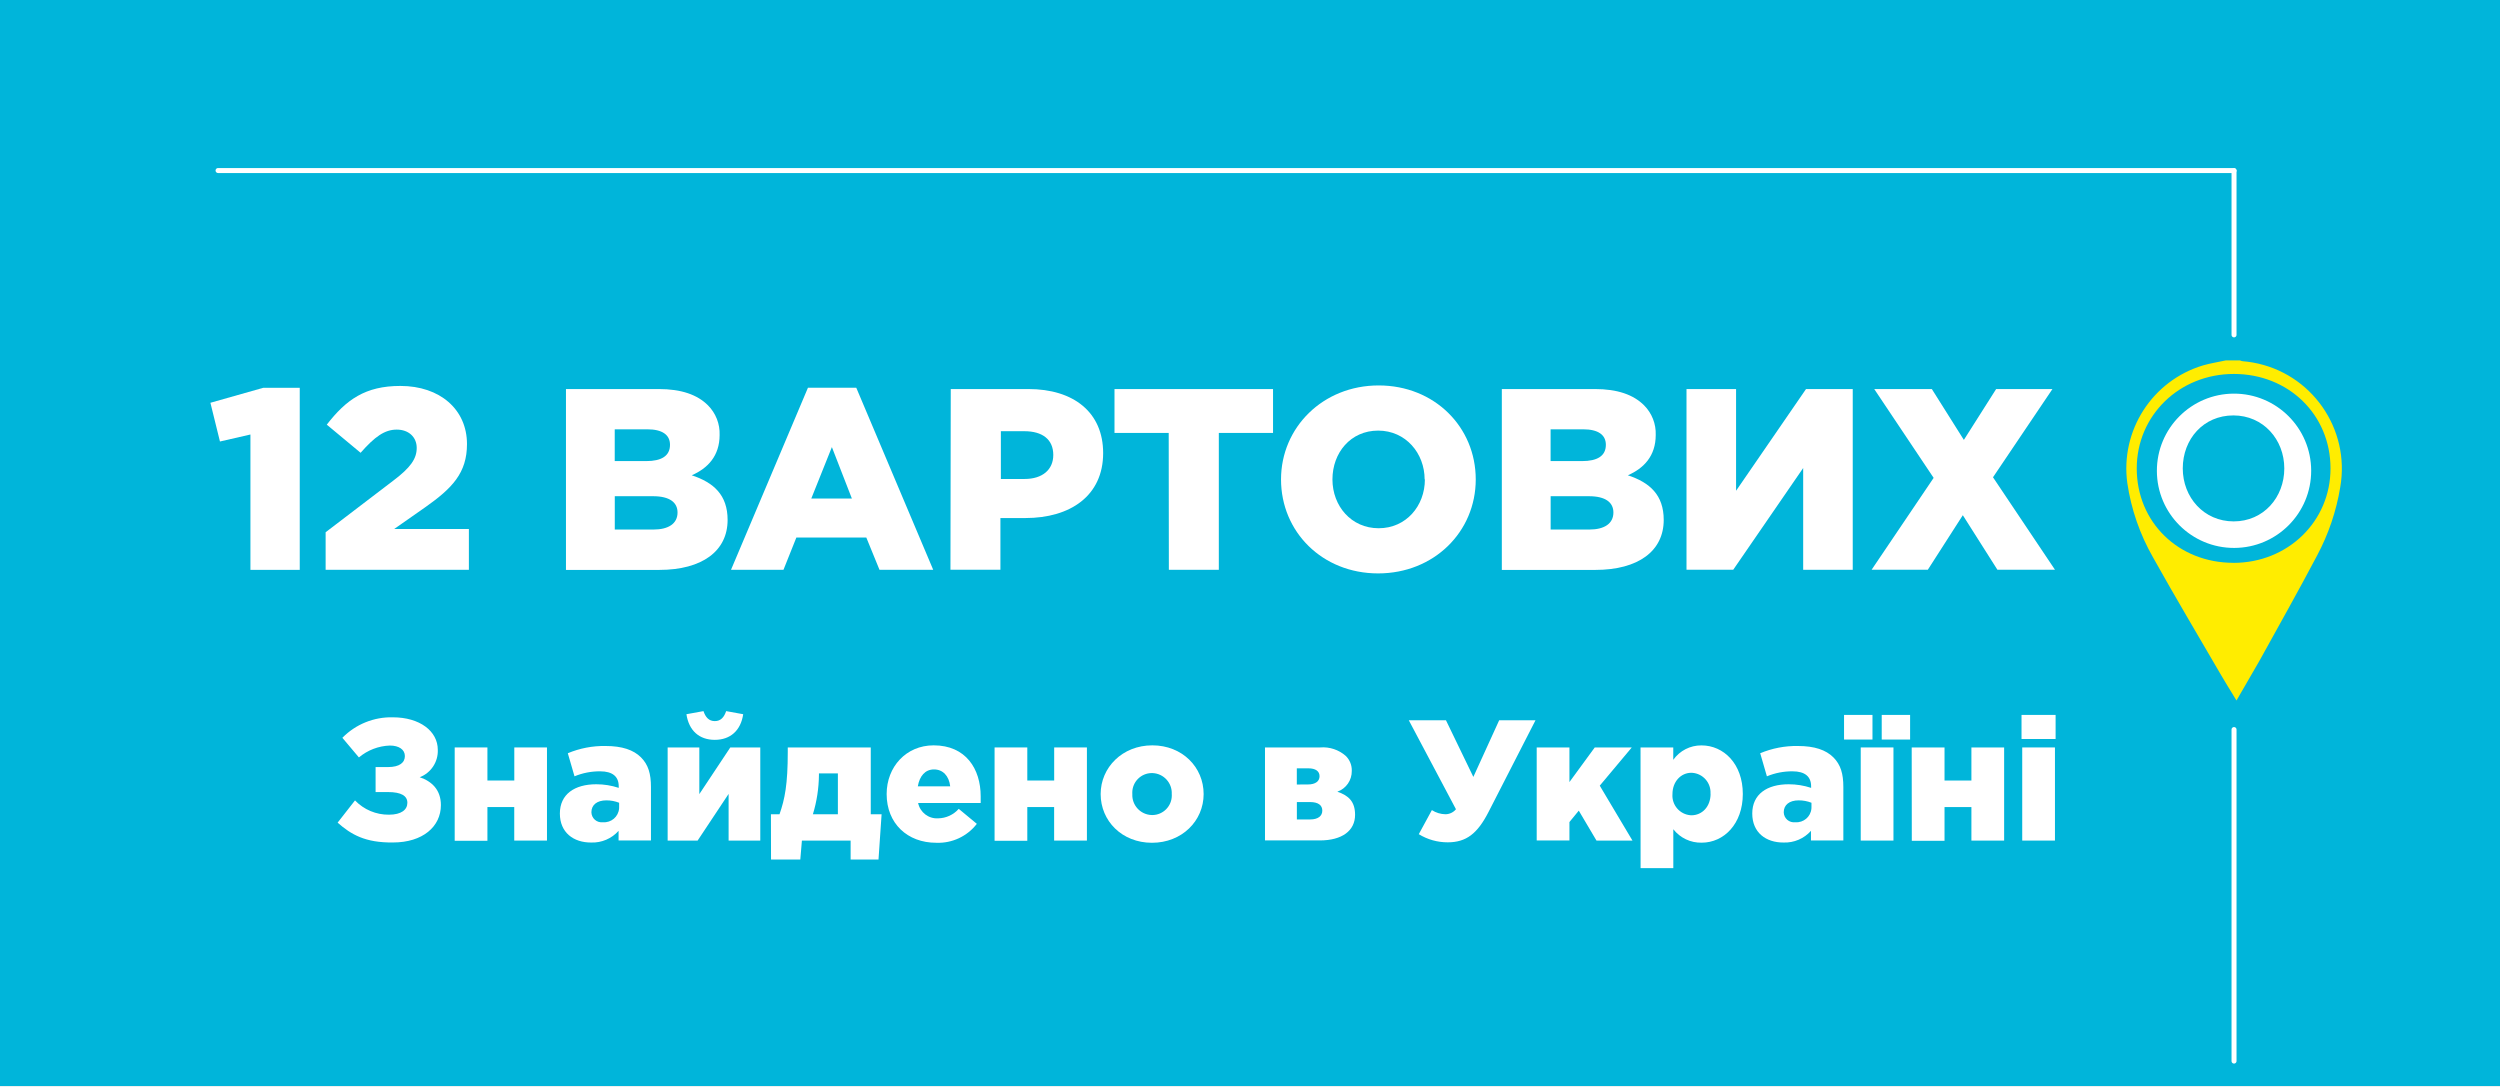
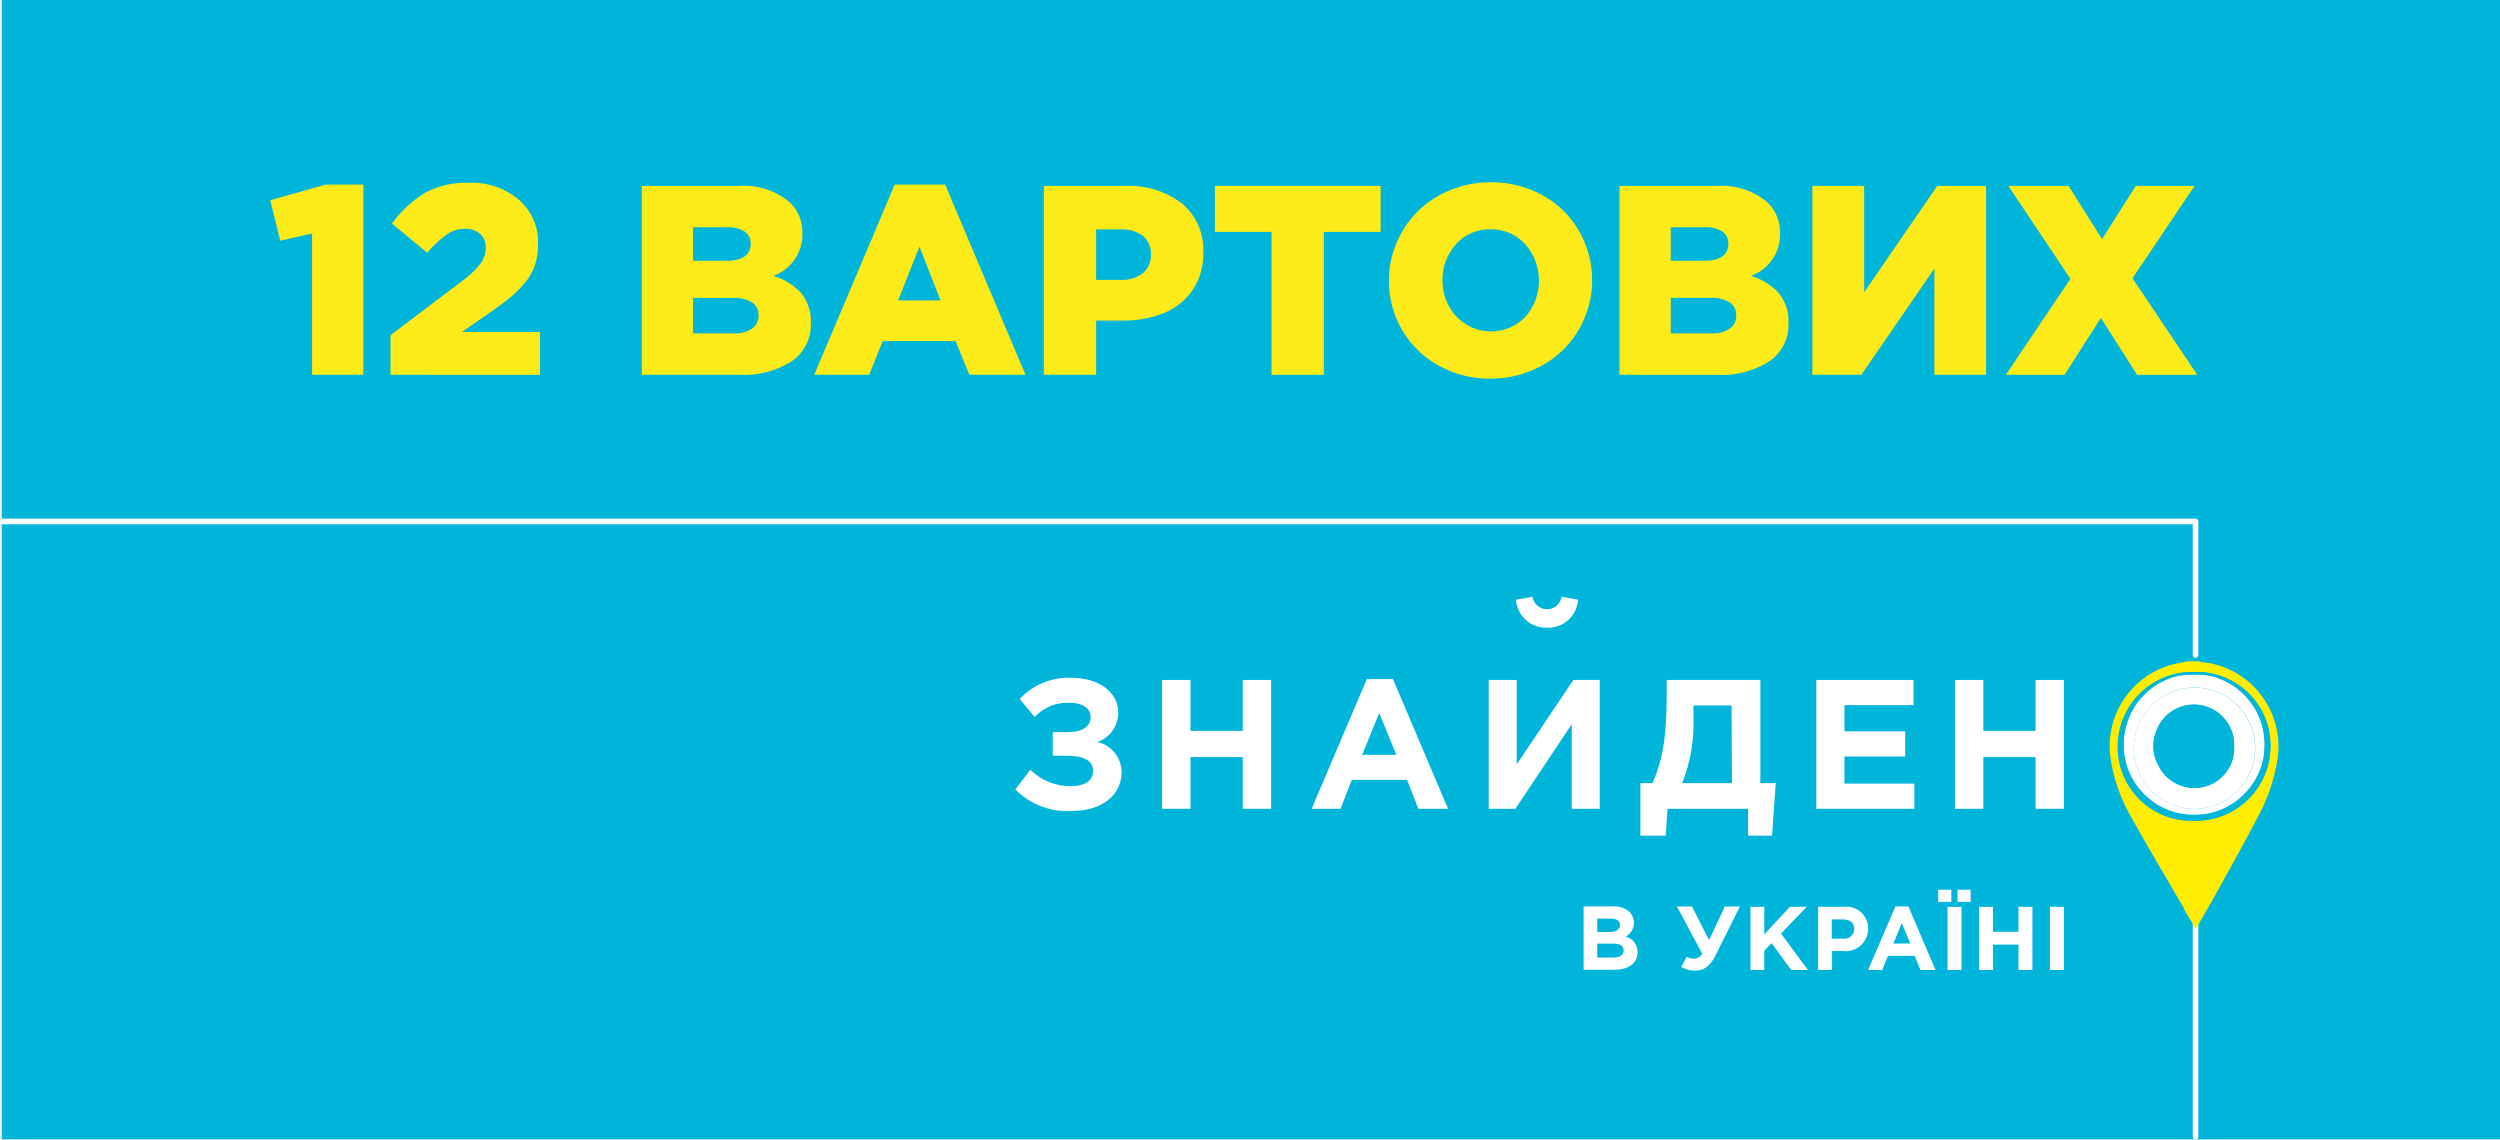
- <svg xmlns="http://www.w3.org/2000/svg" id="guards-logo" viewBox="0 0 500.34 217.35">
-   <rect width="500.34" height="217.35" style="fill:#00b5da" />
-   <line x1="447.11" y1="34.19" x2="447.11" y2="67.02" style="fill:none;stroke:#fff;stroke-linecap:round;stroke-linejoin:round" />
-   <path d="M437.66,58.77a1.54,1.54,0,0,1-.52-.16h-2.85c-1.53.34-3.08.57-4.56,1a21.55,21.55,0,0,0-15.15,23.54A42.44,42.44,0,0,0,419.71,98c4.43,7.94,9.08,15.74,13.64,23.59a1.29,1.29,0,0,1,.11.18c.36.64.78,1.3,1.16,1.94s.62,1,.94,1.53.57.94.87,1.44l.84-1.46.89-1.53,1.12-1.94,1.78-3.08c3.86-7,7.78-13.94,11.5-21a44.28,44.28,0,0,0,4.63-13.64,21.58,21.58,0,0,0-17.5-25Q438.68,58.852,437.66,58.77Zm-1.85,40.35c-11,0-19.34-8.12-19.34-18.89,0-10.61,8.53-18.91,19.44-18.91s19.34,8.12,19.34,18.91c0,10.6-8.53,18.9-19.43,18.9Z" transform="translate(11.17 13.52)" style="fill:#ffed00" />
-   <path d="M451.38,80.66a15.44,15.44,0,1,0-15.4,15.48H436A15.44,15.44,0,0,0,451.38,80.66Zm-25.7-.43c0-5.88,4.15-10.61,10.13-10.61S446,74.45,446,80.23s-4.15,10.6-10.13,10.6S425.68,86,425.68,80.23Z" transform="translate(11.17 13.52)" style="fill:#fff" />
-   <path d="M38.95,73.44l-6.1,1.4-1.91-7.75,10.59-3h7.29v36.44H38.95Z" transform="translate(11.17 13.52)" style="fill:#fff" />
-   <path d="M54,93,67.58,82.64c3.41-2.58,4.65-4.34,4.65-6.51s-1.6-3.67-4-3.67S63.86,73.85,61,77.1l-6.77-5.63c3.88-5,7.7-7.75,14.73-7.75,7.91,0,13.33,4.7,13.33,11.63,0,5.79-2.95,8.84-8.37,12.66l-6.2,4.34H82.67v8.17H54Z" transform="translate(11.17 13.52)" style="fill:#fff" />
-   <path d="M102.1,64.34h18.55c4.55,0,7.75,1.14,9.87,3.26a8,8,0,0,1,2.33,5.94c0,4.19-2.38,6.67-5.58,8.06,4.39,1.45,7.18,3.93,7.18,8.94,0,6.2-5.06,10-13.7,10H102.1Zm16.07,14.42c3,0,4.75-1,4.75-3.26,0-2-1.55-3.1-4.55-3.1h-6.51v6.36Zm1.45,13.7c3,0,4.81-1.19,4.81-3.41,0-2-1.55-3.26-4.91-3.26h-7.65v6.67Z" transform="translate(11.17 13.52)" style="fill:#fff" />
-   <path d="M150.53,64.08h9.67l15.4,36.44H164.85l-2.64-6.46h-14l-2.58,6.46h-10.5Zm8.79,22.17-4-10.29L151.2,86.25Z" transform="translate(11.17 13.52)" style="fill:#fff" />
-   <path d="M179.11,64.34h15.5c9.15,0,15,4.7,15,12.82,0,8.53-6.56,13-15.56,13h-5V100.5h-10Zm14.78,18c3.57,0,5.74-1.86,5.74-4.81,0-3.1-2.17-4.75-5.79-4.75h-4.7v9.56Z" transform="translate(11.17 13.52)" style="fill:#fff" />
-   <path d="M222.73,73.13H211.88V64.34h31.73v8.79H232.76v27.39h-10Z" transform="translate(11.17 13.52)" style="fill:#fff" />
-   <path d="M245.21,82.43c0-10.39,8.37-18.81,19.54-18.81s19.43,8.32,19.43,18.81-8.37,18.81-19.54,18.81S245.21,92.92,245.21,82.43Zm28.74,0c0-5.22-3.77-9.77-9.3-9.77s-9.15,4.44-9.15,9.77,3.77,9.77,9.25,9.77S274,87.75,274,82.43Z" transform="translate(11.17 13.52)" style="fill:#fff" />
-   <path d="M289.4,64.34H308c4.55,0,7.75,1.14,9.87,3.26a8,8,0,0,1,2.33,5.94c0,4.19-2.38,6.67-5.58,8.06,4.39,1.45,7.18,3.93,7.18,8.94,0,6.2-5.06,10-13.7,10H289.4Zm16.07,14.42c3,0,4.75-1,4.75-3.26,0-2-1.55-3.1-4.55-3.1h-6.51v6.36Zm1.45,13.7c3,0,4.81-1.19,4.81-3.41,0-2-1.55-3.26-4.91-3.26h-7.65v6.67Z" transform="translate(11.17 13.52)" style="fill:#fff" />
-   <path d="M326.36,64.34h9.92V84.7l14-20.36h9.35v36.18h-9.92V80.15l-14,20.36h-9.35Z" transform="translate(11.17 13.52)" style="fill:#fff" />
-   <path d="M375.82,82.12,363.93,64.34h11.53l6.41,10.18,6.46-10.18H399.6L387.7,82l12.4,18.5H388.58l-6.92-10.91-7,10.91H363.41Z" transform="translate(11.17 13.52)" style="fill:#fff" />
-   <path d="M56.4,151.12l3.48-4.45a9.28,9.28,0,0,0,6.79,2.86c2.48,0,3.69-1,3.69-2.38S69.15,145,66.49,145H64v-5h2.45c2.41,0,3.41-.93,3.41-2.21s-1.17-2.1-3-2.1a10.18,10.18,0,0,0-6.2,2.38l-3.31-3.93a13.69,13.69,0,0,1,10.1-4.1c5.38,0,9,2.76,9,6.51a5.64,5.64,0,0,1-3.62,5.48c2.45.83,4.24,2.55,4.24,5.58,0,4.31-3.65,7.48-9.58,7.48C61.95,155.16,59.09,153.5,56.4,151.12Z" transform="translate(11.17 13.52)" style="fill:#fff" />
-   <path d="M79.83,136.07h6.55v6.62h5.38v-6.62H98.3v18.64H91.75V148H86.38v6.75H79.83Z" transform="translate(11.17 13.52)" style="fill:#fff" />
-   <path d="M100.88,149.3c0-3.86,2.93-5.86,7.3-5.86a14.3,14.3,0,0,1,4.48.72v-.31c0-1.93-1.21-3-3.72-3a13.13,13.13,0,0,0-5.13,1l-1.34-4.62a18.72,18.72,0,0,1,7.54-1.45c3.34,0,5.62.79,7.1,2.27s2,3.31,2,5.93v10.71h-6.48v-1.93a7,7,0,0,1-5.48,2.34C103.6,155.12,100.88,153.09,100.88,149.3Zm11.86-1.3v-.86a6.87,6.87,0,0,0-2.55-.48c-1.9,0-3,.93-3,2.38a2.05,2.05,0,0,0,2.31,2,3,3,0,0,0,3.231-2.75Q112.742,148.145,112.74,148Z" transform="translate(11.17 13.52)" style="fill:#fff" />
-   <path d="M122.45,136.07h6.34v9.34l6.2-9.34h6v18.64h-6.34v-9.34l-6.2,9.34h-6Zm3.76-6.65,3.41-.62c.41,1.21,1.07,2,2.27,2s1.86-.79,2.27-2l3.41.62c-.48,3.27-2.58,5.13-5.69,5.13s-5.19-1.86-5.67-5.13Z" transform="translate(11.17 13.52)" style="fill:#fff" />
-   <path d="M143.12,149.44h1.72c1.07-3.07,1.65-6,1.65-12.47v-.9H163.1v13.37h2.17l-.62,9.06h-5.58v-3.79h-9.75L149,158.5h-5.86Zm13.4,0v-8.17h-3.79v.31a27.85,27.85,0,0,1-1.21,7.86Z" transform="translate(11.17 13.52)" style="fill:#fff" />
-   <path d="M166.28,145.4c0-5.44,3.89-9.75,9.41-9.75,6.44,0,9.41,4.72,9.41,10.2v1.34H172.58a3.85,3.85,0,0,0,4,3.07,5.62,5.62,0,0,0,4.13-1.9l3.62,3a9.76,9.76,0,0,1-8.1,3.79C170.41,155.16,166.28,151.26,166.28,145.4ZM179,143.85c-.24-2.07-1.45-3.38-3.24-3.38s-2.89,1.34-3.24,3.38Z" transform="translate(11.17 13.52)" style="fill:#fff" />
-   <path d="M187.88,136.07h6.55v6.62h5.38v-6.62h6.55v18.64H199.8V148h-5.37v6.75h-6.55Z" transform="translate(11.17 13.52)" style="fill:#fff" />
-   <path d="M209.11,145.4c0-5.31,4.34-9.75,10.34-9.75s10.27,4.38,10.27,9.75-4.34,9.75-10.34,9.75S209.11,150.78,209.11,145.4Zm14.23,0a4,4,0,0,0-3.795-4.195q-.1-.005-.205-.005a3.92,3.92,0,0,0-3.9,3.94q0,.13.01.26a4,4,0,0,0,3.795,4.195q.1.005.205.005a3.92,3.92,0,0,0,3.9-3.94Q223.349,145.53,223.34,145.4Z" transform="translate(11.17 13.52)" style="fill:#fff" />
-   <path d="M242,136.07h11.06a6.88,6.88,0,0,1,5.1,1.69,4,4,0,0,1,1.21,3,4.34,4.34,0,0,1-2.89,4.17c2.27.76,3.55,2,3.55,4.62,0,3.2-2.62,5.13-7.06,5.13H242Zm8.58,7.41c1.52,0,2.34-.65,2.34-1.65s-.79-1.58-2.24-1.58h-2.31v3.24Zm.48,7c1.55,0,2.41-.69,2.41-1.76S252.69,147,251,147h-2.62v3.48Z" transform="translate(11.17 13.52)" style="fill:#fff" />
-   <path d="M272.78,153.43l2.62-4.82a5.11,5.11,0,0,0,2.72.83,2.75,2.75,0,0,0,2.1-1l-9.44-17.81h7.44l5.48,11.34,5.17-11.34h7.27L286.73,149c-2.21,4.31-4.44,6.06-8.17,6.06A11,11,0,0,1,272.78,153.43Z" transform="translate(11.17 13.52)" style="fill:#fff" />
-   <path d="M296.38,136.07h6.55V143l5.06-6.92h7.41l-6.4,7.64,6.55,11h-7.2l-3.55-6L302.93,151v3.69h-6.55Z" transform="translate(11.17 13.52)" style="fill:#fff" />
-   <path d="M317.16,136.07h6.55v2.48a6.84,6.84,0,0,1,5.65-2.89c4.44,0,8.27,3.69,8.27,9.72s-3.82,9.75-8.23,9.75a7,7,0,0,1-5.68-2.69v7.79h-6.55Zm14,9.27a3.94,3.94,0,0,0-3.67-4.193l-.15-.007c-2.1,0-3.79,1.76-3.79,4.27a3.94,3.94,0,0,0,3.626,4.231q.082.006.164.009c2.15-.01,3.84-1.73,3.84-4.31Z" transform="translate(11.17 13.52)" style="fill:#fff" />
-   <path d="M339.52,149.3c0-3.86,2.93-5.86,7.3-5.86a14.3,14.3,0,0,1,4.48.72v-.31c0-1.93-1.21-3-3.72-3a13.13,13.13,0,0,0-5.13,1l-1.34-4.62a18.72,18.72,0,0,1,7.54-1.45c3.34,0,5.62.79,7.1,2.27s2,3.31,2,5.93v10.71h-6.48v-1.93a7,7,0,0,1-5.48,2.34C342.24,155.12,339.52,153.09,339.52,149.3Zm11.85-1.3v-.86a6.87,6.87,0,0,0-2.55-.48c-1.9,0-3,.93-3,2.38a2.05,2.05,0,0,0,2.31,2,3,3,0,0,0,3.231-2.75Q351.372,148.145,351.37,148Z" transform="translate(11.17 13.52)" style="fill:#fff" />
-   <path d="M357.89,129.56h5.69v4.93h-5.69Zm3.34,6.51h6.55v18.64h-6.55Zm4.2-6.51h5.68v4.93h-5.68Z" transform="translate(11.17 13.52)" style="fill:#fff" />
-   <path d="M371.43,136.07H378v6.62h5.38v-6.62h6.55v18.64h-6.55V148H378v6.75h-6.55Z" transform="translate(11.17 13.52)" style="fill:#fff" />
-   <path d="M393.41,129.56h6.82v4.82h-6.82Zm.14,6.51h6.55v18.64h-6.55Z" transform="translate(11.17 13.52)" style="fill:#fff" />
-   <line x1="43.64" y1="34.13" x2="447.11" y2="34.13" style="fill:none;stroke:#fff;stroke-linecap:round;stroke-linejoin:round" />
-   <line x1="447.11" y1="146.01" x2="447.11" y2="212.36" style="fill:none;stroke:#fff;stroke-linecap:round;stroke-linejoin:round" />
+ <svg xmlns="http://www.w3.org/2000/svg" viewBox="0 0 222.37 101.35">
+   <rect x="0.16" width="222.21" height="101.34" style="fill:#00b5da" />
+   <path d="M97.45,66a2.73,2.73,0,0,0,1.85-2.63c0-1.78-1.69-3.08-4.14-3.08a5.94,5.94,0,0,0-4.62,1.88l1.33,1.6A4,4,0,0,1,95,62.51c1.1,0,1.85.47,1.85,1.28s-.72,1.33-2,1.33H93.48v2.1H94.8c1.31,0,2.27.39,2.27,1.34s-.87,1.37-1.93,1.37a5.06,5.06,0,0,1-3.65-1.46l-1.34,1.75a6.49,6.49,0,0,0,5.09,1.91c2.67,0,4.36-1.46,4.36-3.44A2.75,2.75,0,0,0,97.45,66Z" transform="translate(0.16)" style="fill:#fff" />
+   <polygon points="110.54 65.01 105.89 65.01 105.89 60.48 103.37 60.48 103.37 71.94 105.89 71.94 105.89 67.34 110.54 67.34 110.54 71.94 113.06 71.94 113.06 60.48 110.54 60.48 110.54 65.01" style="fill:#fff" />
+   <path d="M121.42,60.4l-4.91,11.54h2.57l1-2.57H125l1,2.57h2.64l-4.9-11.54ZM121,67.14l1.52-3.72,1.52,3.72Z" transform="translate(0.16)" style="fill:#fff" />
+   <path d="M137.45,55.83a2.64,2.64,0,0,0,2.75-2.49l-1.46-.26a1.31,1.31,0,0,1-2.59,0l-1.46.26A2.65,2.65,0,0,0,137.45,55.83Z" transform="translate(0.16)" style="fill:#fff" />
+   <polygon points="142.29 71.94 142.29 60.48 139.95 60.48 134.91 67.99 134.91 60.48 132.42 60.48 132.42 71.94 134.79 71.94 139.8 64.42 139.8 71.94 142.29 71.94" style="fill:#fff" />
+   <path d="M157.46,74.33l.33-4.67h-1.37V60.48h-8.33v1.34c0,3.91-.41,5.86-1.26,7.84h-1.08v4.67H148l.16-2.39h7.17v2.39Zm-3.57-4.67h-4.42a14.38,14.38,0,0,0,1-5.75V62.75h3.39Z" transform="translate(0.16)" style="fill:#fff" />
+   <polygon points="170.28 69.7 164.06 69.7 164.06 67.29 169.46 67.29 169.46 65.05 164.06 65.05 164.06 62.72 170.2 62.72 170.2 60.48 161.56 60.48 161.56 71.94 170.28 71.94 170.28 69.7" style="fill:#fff" />
+   <polygon points="181.06 65.01 176.41 65.01 176.41 60.48 173.89 60.48 173.89 71.94 176.41 71.94 176.41 67.34 181.06 67.34 181.06 71.94 183.58 71.94 183.58 60.48 181.06 60.48 181.06 65.01" style="fill:#fff" />
+   <path d="M144.44,83.31a1.39,1.39,0,0,0,.35-2.19,2,2,0,0,0-1.47-.5H140.7v5.64h2.68c1.27,0,2.11-.52,2.11-1.55A1.38,1.38,0,0,0,144.44,83.31Zm-2.53-1.6h1.22c.52,0,.81.21.81.58s-.34.61-.89.61h-1.14Zm1.47,3.46h-1.47V83.93h1.43c.64,0,.92.23.92.61s-.32.63-.87.63Z" transform="translate(0.16)" style="fill:#fff" />
+   <path d="M151.86,83.63l-1.52-3H149l2.25,4.2a.84.84,0,0,1-.71.45,1.25,1.25,0,0,1-.67-.18l-.48.91a2.36,2.36,0,0,0,1.21.33c.79,0,1.35-.39,1.84-1.37l2.16-4.34h-1.34Z" transform="translate(0.16)" style="fill:#fff" />
+   <polygon points="160.7 80.66 159.21 80.66 156.93 83.11 156.93 80.66 155.7 80.66 155.7 86.28 156.93 86.28 156.93 84.56 157.58 83.89 159.32 86.28 160.81 86.28 158.42 83.04 160.7 80.66" style="fill:#fff" />
+   <path d="M163.85,80.66h-2.29v5.62h1.24V84.59h.94a2,2,0,0,0,2.27-2,1.93,1.93,0,0,0-2.16-1.93Zm-.08,2.83h-1V81.78h1c.62,0,1,.3,1,.85a.87.87,0,0,1-1,.86Z" transform="translate(0.16)" style="fill:#fff" />
+   <path d="M168.44,80.62,166,86.28h1.26l.51-1.26h2.38l.51,1.26H172l-2.41-5.66Zm-.19,3.31L169,82.1l.75,1.82Z" transform="translate(0.16)" style="fill:#fff" />
+   <rect x="174.12" y="79.14" width="1.17" height="1.08" style="fill:#fff" />
+   <rect x="173.23" y="80.66" width="1.24" height="5.62" style="fill:#fff" />
+   <rect x="172.4" y="79.14" width="1.17" height="1.08" style="fill:#fff" />
+   <polygon points="179.54 82.88 177.27 82.88 177.27 80.66 176.03 80.66 176.03 86.28 177.27 86.28 177.27 84.02 179.54 84.02 179.54 86.28 180.78 86.28 180.78 80.66 179.54 80.66 179.54 82.88" style="fill:#fff" />
+   <rect x="182.34" y="80.66" width="1.24" height="5.62" style="fill:#fff" />
+   <line x1="195.29" y1="77.73" x2="195.29" y2="101.1" style="fill:none;stroke:#fff;stroke-linecap:round;stroke-linejoin:round;stroke-width:0.5px" />
+   <polyline points="0.25 46.38 195.29 46.38 195.29 58.27" style="fill:none;stroke:#fff;stroke-linecap:round;stroke-linejoin:round;stroke-width:0.5px" />
+   <path d="M195,63.19a3,3,0,0,0-3.007,2.993q0,.1.007.207a3.06,3.06,0,0,0,2.917,3.2q.072,0,.143,0a3,3,0,0,0,3.007-2.993q0-.1-.007-.207a3.06,3.06,0,0,0-2.917-3.2Q195.072,63.19,195,63.19Z" transform="translate(0.16)" style="fill:none" />
+   <path d="M195.63,58.88a.8.8,0,0,1-.18-.06h-1c-.53.12-1.08.19-1.6.35a7.52,7.52,0,0,0-5.29,8.23,14.75,14.75,0,0,0,1.79,5.19c1.54,2.77,3.17,5.5,4.77,8.24v.07l.41.68.32.53.31.51.29-.51.31-.53.39-.68.62-1.08c1.35-2.44,2.72-4.87,4-7.34a15.69,15.69,0,0,0,1.62-4.77,7.55,7.55,0,0,0-6.125-8.746Q195.949,58.909,195.63,58.88ZM195,73a6.54,6.54,0,0,1-6.757-6.316q0-.147,0-.294a6.63,6.63,0,0,1,6.648-6.612l.152,0A6.54,6.54,0,0,1,201.8,66.1q0,.147,0,.294A6.63,6.63,0,0,1,195.152,73Z" transform="translate(0.16)" style="fill:#ffed00" />
+   <path d="M200.43,66.53a5.4,5.4,0,1,0,0,.05Q200.43,66.555,200.43,66.53Zm-9-.15a3.54,3.54,0,0,1,3.366-3.706q.1,0,.2,0a3.59,3.59,0,0,1,3.572,3.608q0,.051,0,.1a3.54,3.54,0,0,1-3.366,3.706q-.1,0-.2,0a3.58,3.58,0,0,1-3.552-3.608q0-.051,0-.1Z" transform="translate(0.16)" style="fill:#fff" />
+   <path d="M201.27,66.38a6.27,6.27,0,1,0-6.438,6.1l.158,0a6.05,6.05,0,0,0,6.276-5.815Q201.271,66.522,201.27,66.38Zm-11.63.17a5.4,5.4,0,1,1,5.4,5.4H195a5.4,5.4,0,0,1-5.37-5.39Z" transform="translate(0.16)" style="fill:#fff" />
+   <path d="M195,62.93a3.46,3.46,0,1,0,3.317,3.6q0-.074,0-.147a3.3,3.3,0,0,0-3.146-3.447Q195.087,62.929,195,62.93Zm0,6.65a3.06,3.06,0,0,1-3.063-3.057q0-.072,0-.143a3,3,0,0,1,2.793-3.193q.1-.007.207-.007A3.06,3.06,0,0,1,198,66.237q0,.072,0,.143a3,3,0,0,1-2.793,3.193Q195.1,69.58,195,69.58Z" transform="translate(0.16)" style="fill:#00b5da" />
+   <path d="M201.78,66.38a6.54,6.54,0,0,0-6.465-6.614q-.157,0-.315,0a6.63,6.63,0,0,0-6.8,6.458q0,.076,0,.152A6.54,6.54,0,0,0,194.654,73q.173,0,.346,0a6.63,6.63,0,0,0,6.778-6.478Q201.78,66.451,201.78,66.38Zm-13.3,0A6.38,6.38,0,0,1,194.858,60L195,60a6.29,6.29,0,0,1,6.507,6.066q.005.147,0,.294a6.38,6.38,0,0,1-6.379,6.381H195a6.29,6.29,0,0,1-6.516-6.055Q188.478,66.532,188.48,66.38Z" transform="translate(0.16)" style="fill:#00b5da" />
+   <path d="M198.56,66.38a3.59,3.59,0,0,0-3.468-3.708l-.092,0a3.54,3.54,0,0,0-3.544,3.536q0,.087,0,.174a3.58,3.58,0,0,0,3.447,3.708l.093,0a3.54,3.54,0,0,0,3.564-3.516Q198.565,66.477,198.56,66.38ZM195,69.83a3.46,3.46,0,1,1,3.275-3.635q0,.093,0,.185a3.31,3.31,0,0,1-3.167,3.447Z" transform="translate(0.16)" style="fill:#00b5da" />
+   <path d="M201.53,66.38A6.29,6.29,0,0,0,195.335,60q-.168,0-.335,0a6.38,6.38,0,0,0-6.538,6.218q0,.071,0,.142a6.29,6.29,0,0,0,6.194,6.384q.173,0,.346,0a6.38,6.38,0,0,0,6.528-6.228Q201.53,66.446,201.53,66.38Zm-12.79,0a6.27,6.27,0,1,1,6.438,6.1l-.188,0a6.1,6.1,0,0,1-6.258-5.938q0-.081,0-.162Z" transform="translate(0.16)" style="fill:#00b5da" />
+   <g style="isolation:isolate">
+     <g style="isolation:isolate">
+       <path d="M23.877,17.813l4.916-1.395h3.369V33.34H27.6V20.766l-2.836.645Z" transform="translate(0.16)" style="fill:#fdeb19" />
+       <path d="M34.577,33.34V29.814l6.308-4.776a7.891,7.891,0,0,0,1.677-1.567,2.428,2.428,0,0,0,.488-1.438,1.569,1.569,0,0,0-.51-1.234,1.959,1.959,0,0,0-1.354-.454,2.831,2.831,0,0,0-1.57.489,9.342,9.342,0,0,0-1.77,1.653l-3.141-2.6a10.2,10.2,0,0,1,2.971-2.76,7.738,7.738,0,0,1,3.861-.869,6.487,6.487,0,0,1,4.454,1.508,4.98,4.98,0,0,1,1.71,3.921,6.15,6.15,0,0,1-.24,1.776,4.615,4.615,0,0,1-.773,1.49,8.98,8.98,0,0,1-1.189,1.27,19.99,19.99,0,0,1-1.687,1.3l-2.883,2h6.938v3.82Z" transform="translate(0.16)" style="fill:#fdeb19" />
+     </g>
+     <g style="isolation:isolate">
+       <path d="M56.928,33.34v-16.8h8.613a6.287,6.287,0,0,1,4.582,1.489,3.662,3.662,0,0,1,1.09,2.724,3.887,3.887,0,0,1-2.594,3.781,5.518,5.518,0,0,1,2.487,1.541,3.97,3.97,0,0,1,.856,2.683A3.929,3.929,0,0,1,70.28,32.12,7.86,7.86,0,0,1,65.6,33.34ZM61.487,23.2H64.41q2.2,0,2.2-1.529a1.242,1.242,0,0,0-.538-1.079,2.705,2.705,0,0,0-1.566-.38H61.487Zm0,6.457h3.59a2.8,2.8,0,0,0,1.649-.418,1.39,1.39,0,0,0,.585-1.206,1.315,1.315,0,0,0-.573-1.128A2.921,2.921,0,0,0,65.03,26.5H61.487Z" transform="translate(0.16)" style="fill:#fdeb19" />
+     </g>
+     <g style="isolation:isolate">
+       <path d="M72.261,33.34l7.16-16.922h4.488L91.058,33.34H86.065l-1.23-3h-6.48l-1.2,3Zm7.465-6.621H83.5l-1.875-4.781Z" transform="translate(0.16)" style="fill:#fdeb19" />
+       <path d="M92.687,33.34v-16.8h7.2a7.726,7.726,0,0,1,5.1,1.569,5.36,5.36,0,0,1,1.887,4.358,5.745,5.745,0,0,1-.943,3.317,5.654,5.654,0,0,1-2.555,2.058,9.581,9.581,0,0,1-3.721.674H97.339V33.34Zm4.652-8.449h2.215a2.915,2.915,0,0,0,1.951-.6,2.051,2.051,0,0,0,.709-1.646,2.02,2.02,0,0,0-.709-1.658,3.035,3.035,0,0,0-1.975-.58H97.339Z" transform="translate(0.16)" style="fill:#fdeb19" />
+     </g>
+     <g style="isolation:isolate">
+       <path d="M107.9,20.625v-4.09h14.742v4.09h-5.051V33.34h-4.652V20.625Z" transform="translate(0.16)" style="fill:#fdeb19" />
+     </g>
+     <g style="isolation:isolate">
+       <path d="M123.384,24.943a8.458,8.458,0,0,1,.7-3.395,8.674,8.674,0,0,1,1.893-2.785,8.85,8.85,0,0,1,2.883-1.864,9.7,9.7,0,0,1,7.184-.006,8.739,8.739,0,0,1,2.862,1.853,8.5,8.5,0,0,1,1.868,2.779,8.656,8.656,0,0,1,.684,3.418,8.5,8.5,0,0,1-.7,3.4,8.665,8.665,0,0,1-1.888,2.787A8.851,8.851,0,0,1,136,32.989a9.369,9.369,0,0,1-3.589.69,9.268,9.268,0,0,1-4.617-1.165,8.487,8.487,0,0,1-3.24-3.162A8.584,8.584,0,0,1,123.384,24.943Zm4.77,0a4.591,4.591,0,0,0,1.219,3.2,4.238,4.238,0,0,0,6.164.018,4.877,4.877,0,0,0-.023-6.424,4.016,4.016,0,0,0-3.105-1.338,3.942,3.942,0,0,0-3.059,1.32A4.624,4.624,0,0,0,128.153,24.943Z" transform="translate(0.16)" style="fill:#fdeb19" />
+       <path d="M143.892,33.34v-16.8H152.5a6.287,6.287,0,0,1,4.582,1.489,3.662,3.662,0,0,1,1.09,2.724,3.886,3.886,0,0,1-2.594,3.781,5.518,5.518,0,0,1,2.487,1.541,3.967,3.967,0,0,1,.856,2.683,3.928,3.928,0,0,1-1.683,3.367,7.86,7.86,0,0,1-4.686,1.22ZM148.45,23.2h2.923q2.2,0,2.2-1.529a1.242,1.242,0,0,0-.538-1.079,2.705,2.705,0,0,0-1.566-.38H148.45Zm0,6.457h3.591a2.8,2.8,0,0,0,1.648-.418,1.389,1.389,0,0,0,.585-1.206,1.315,1.315,0,0,0-.573-1.128,2.921,2.921,0,0,0-1.707-.412H148.45Z" transform="translate(0.16)" style="fill:#fdeb19" />
+       <path d="M161.048,33.34v-16.8h4.605v9.457l6.5-9.457H176.5v16.8H171.9V23.883l-6.5,9.457Z" transform="translate(0.16)" style="fill:#fdeb19" />
+       <path d="M178.251,33.34,184,24.8l-5.52-8.262h5.355l2.977,4.734,3-4.734h5.227l-5.52,8.215,5.766,8.59h-5.355l-3.223-5.062-3.234,5.063Z" transform="translate(0.16)" style="fill:#fdeb19" />
+     </g>
+   </g>
</svg>
